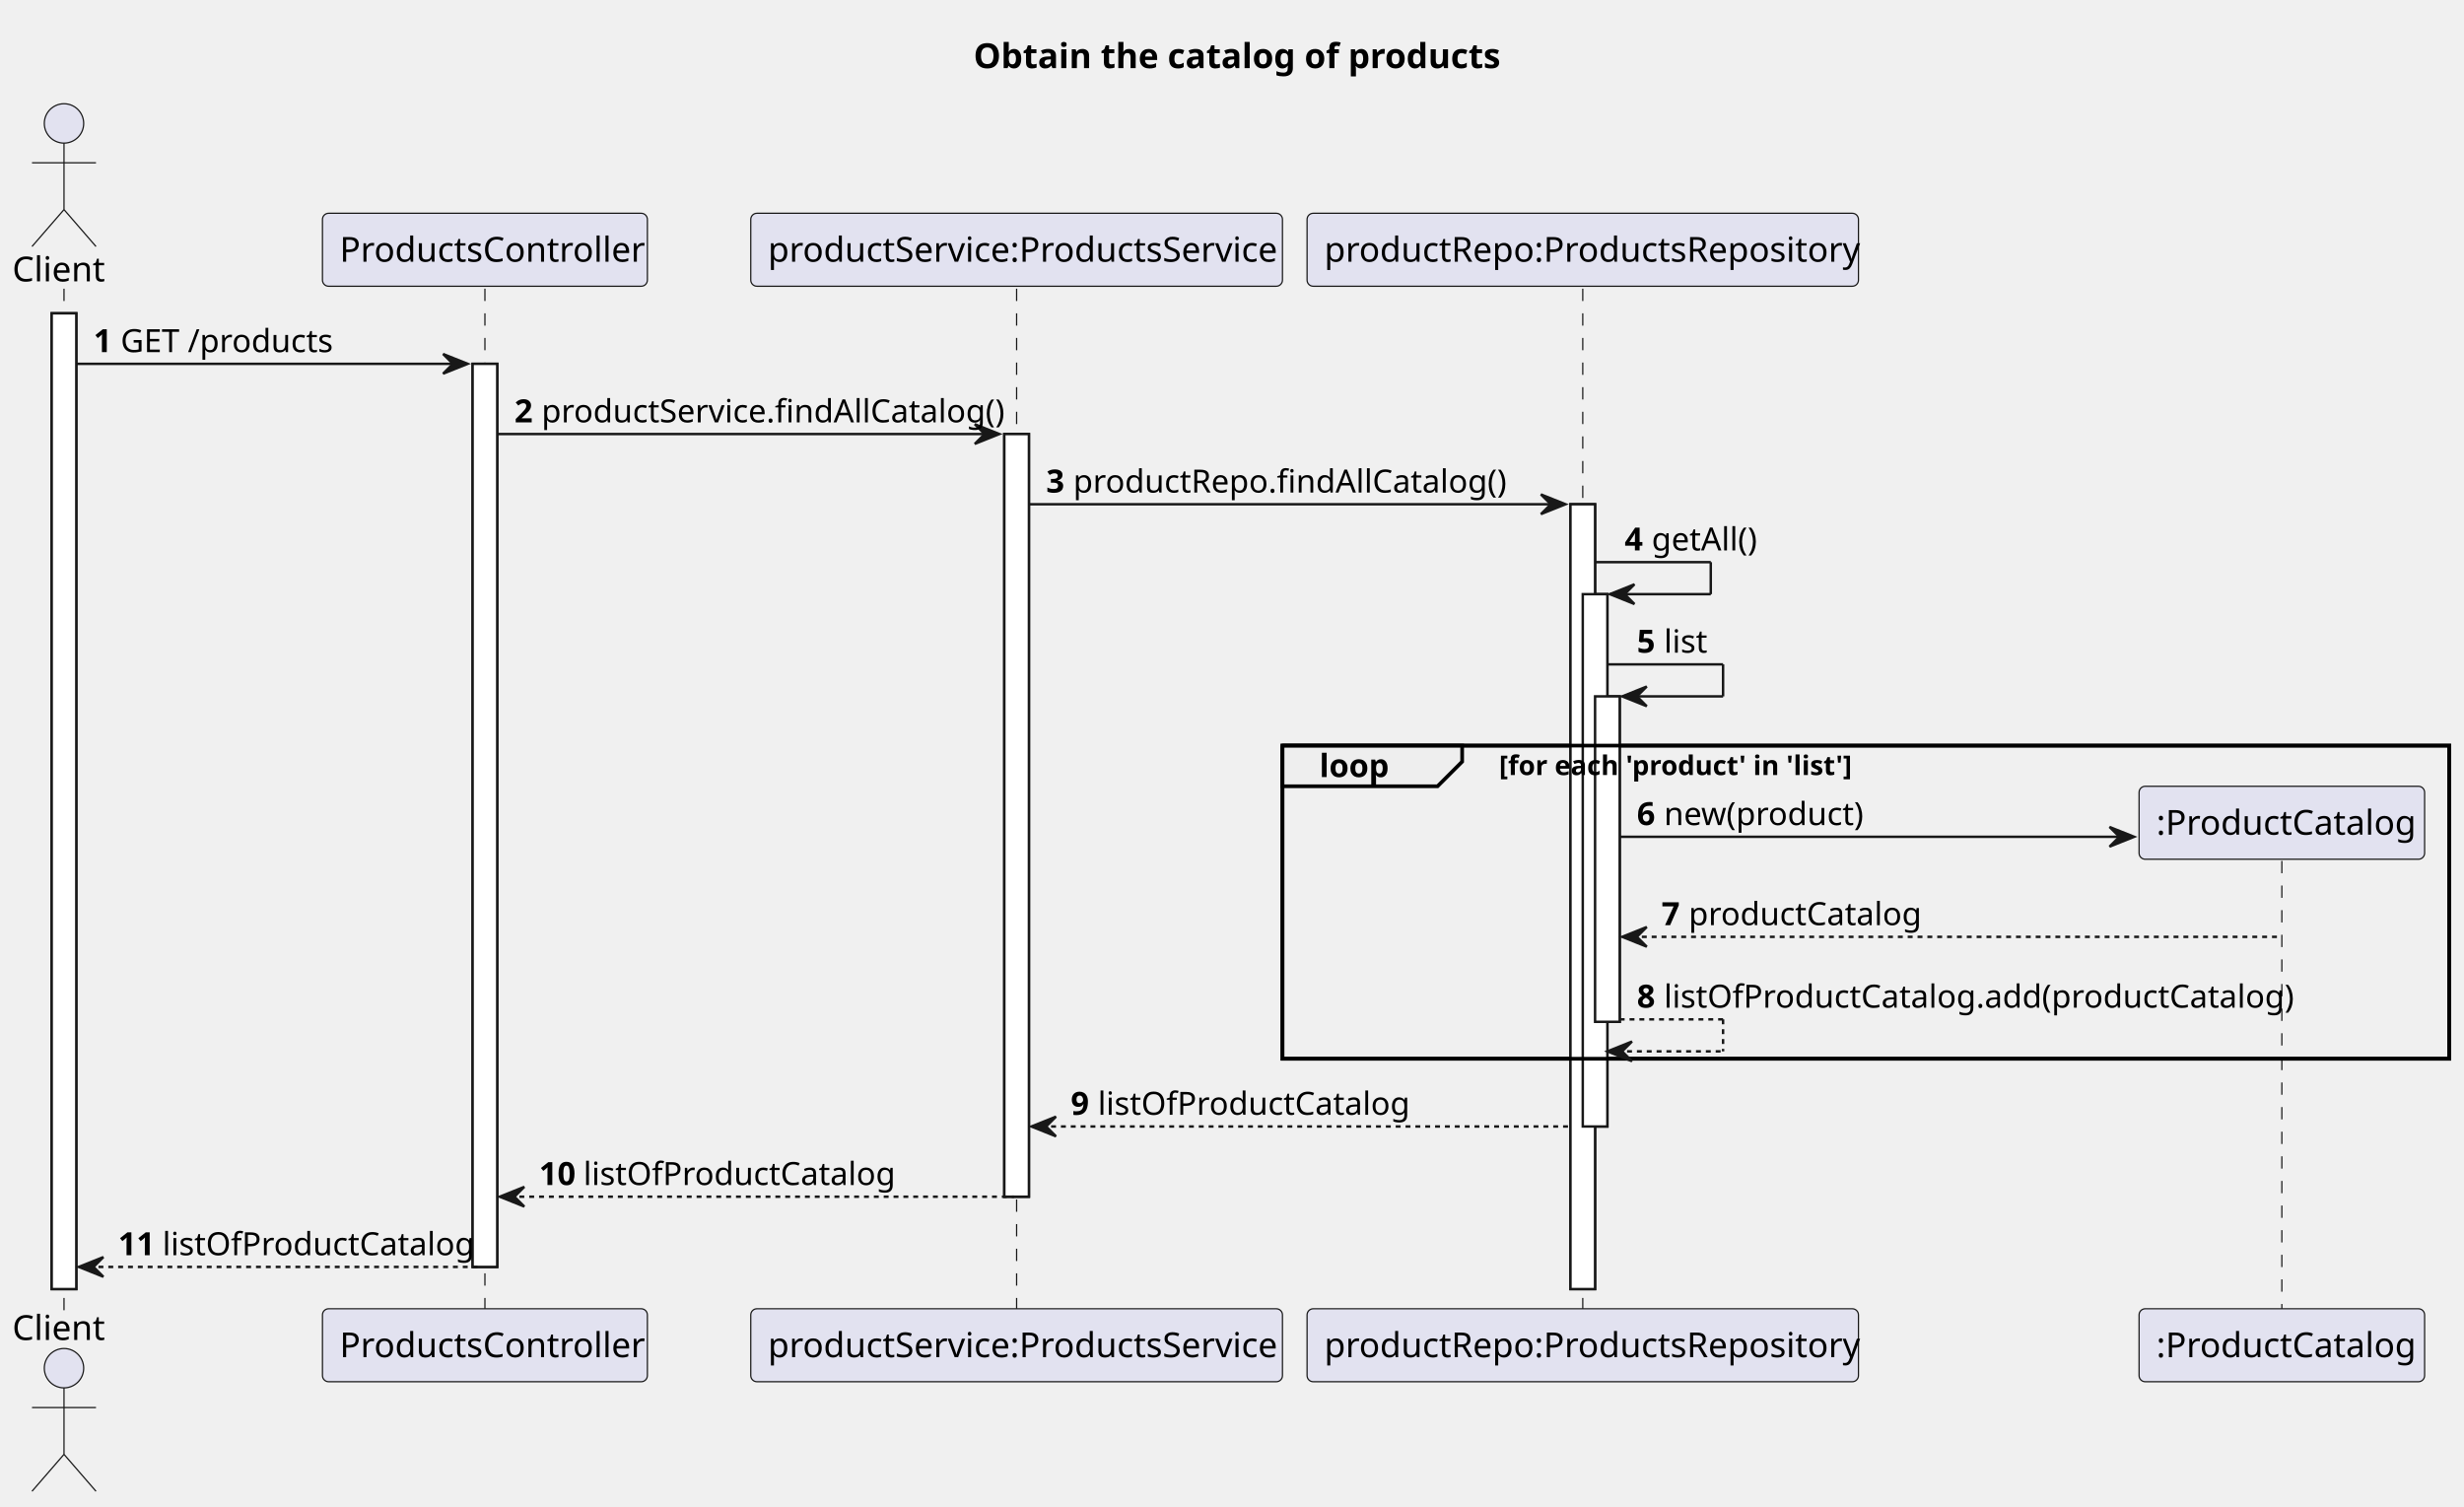
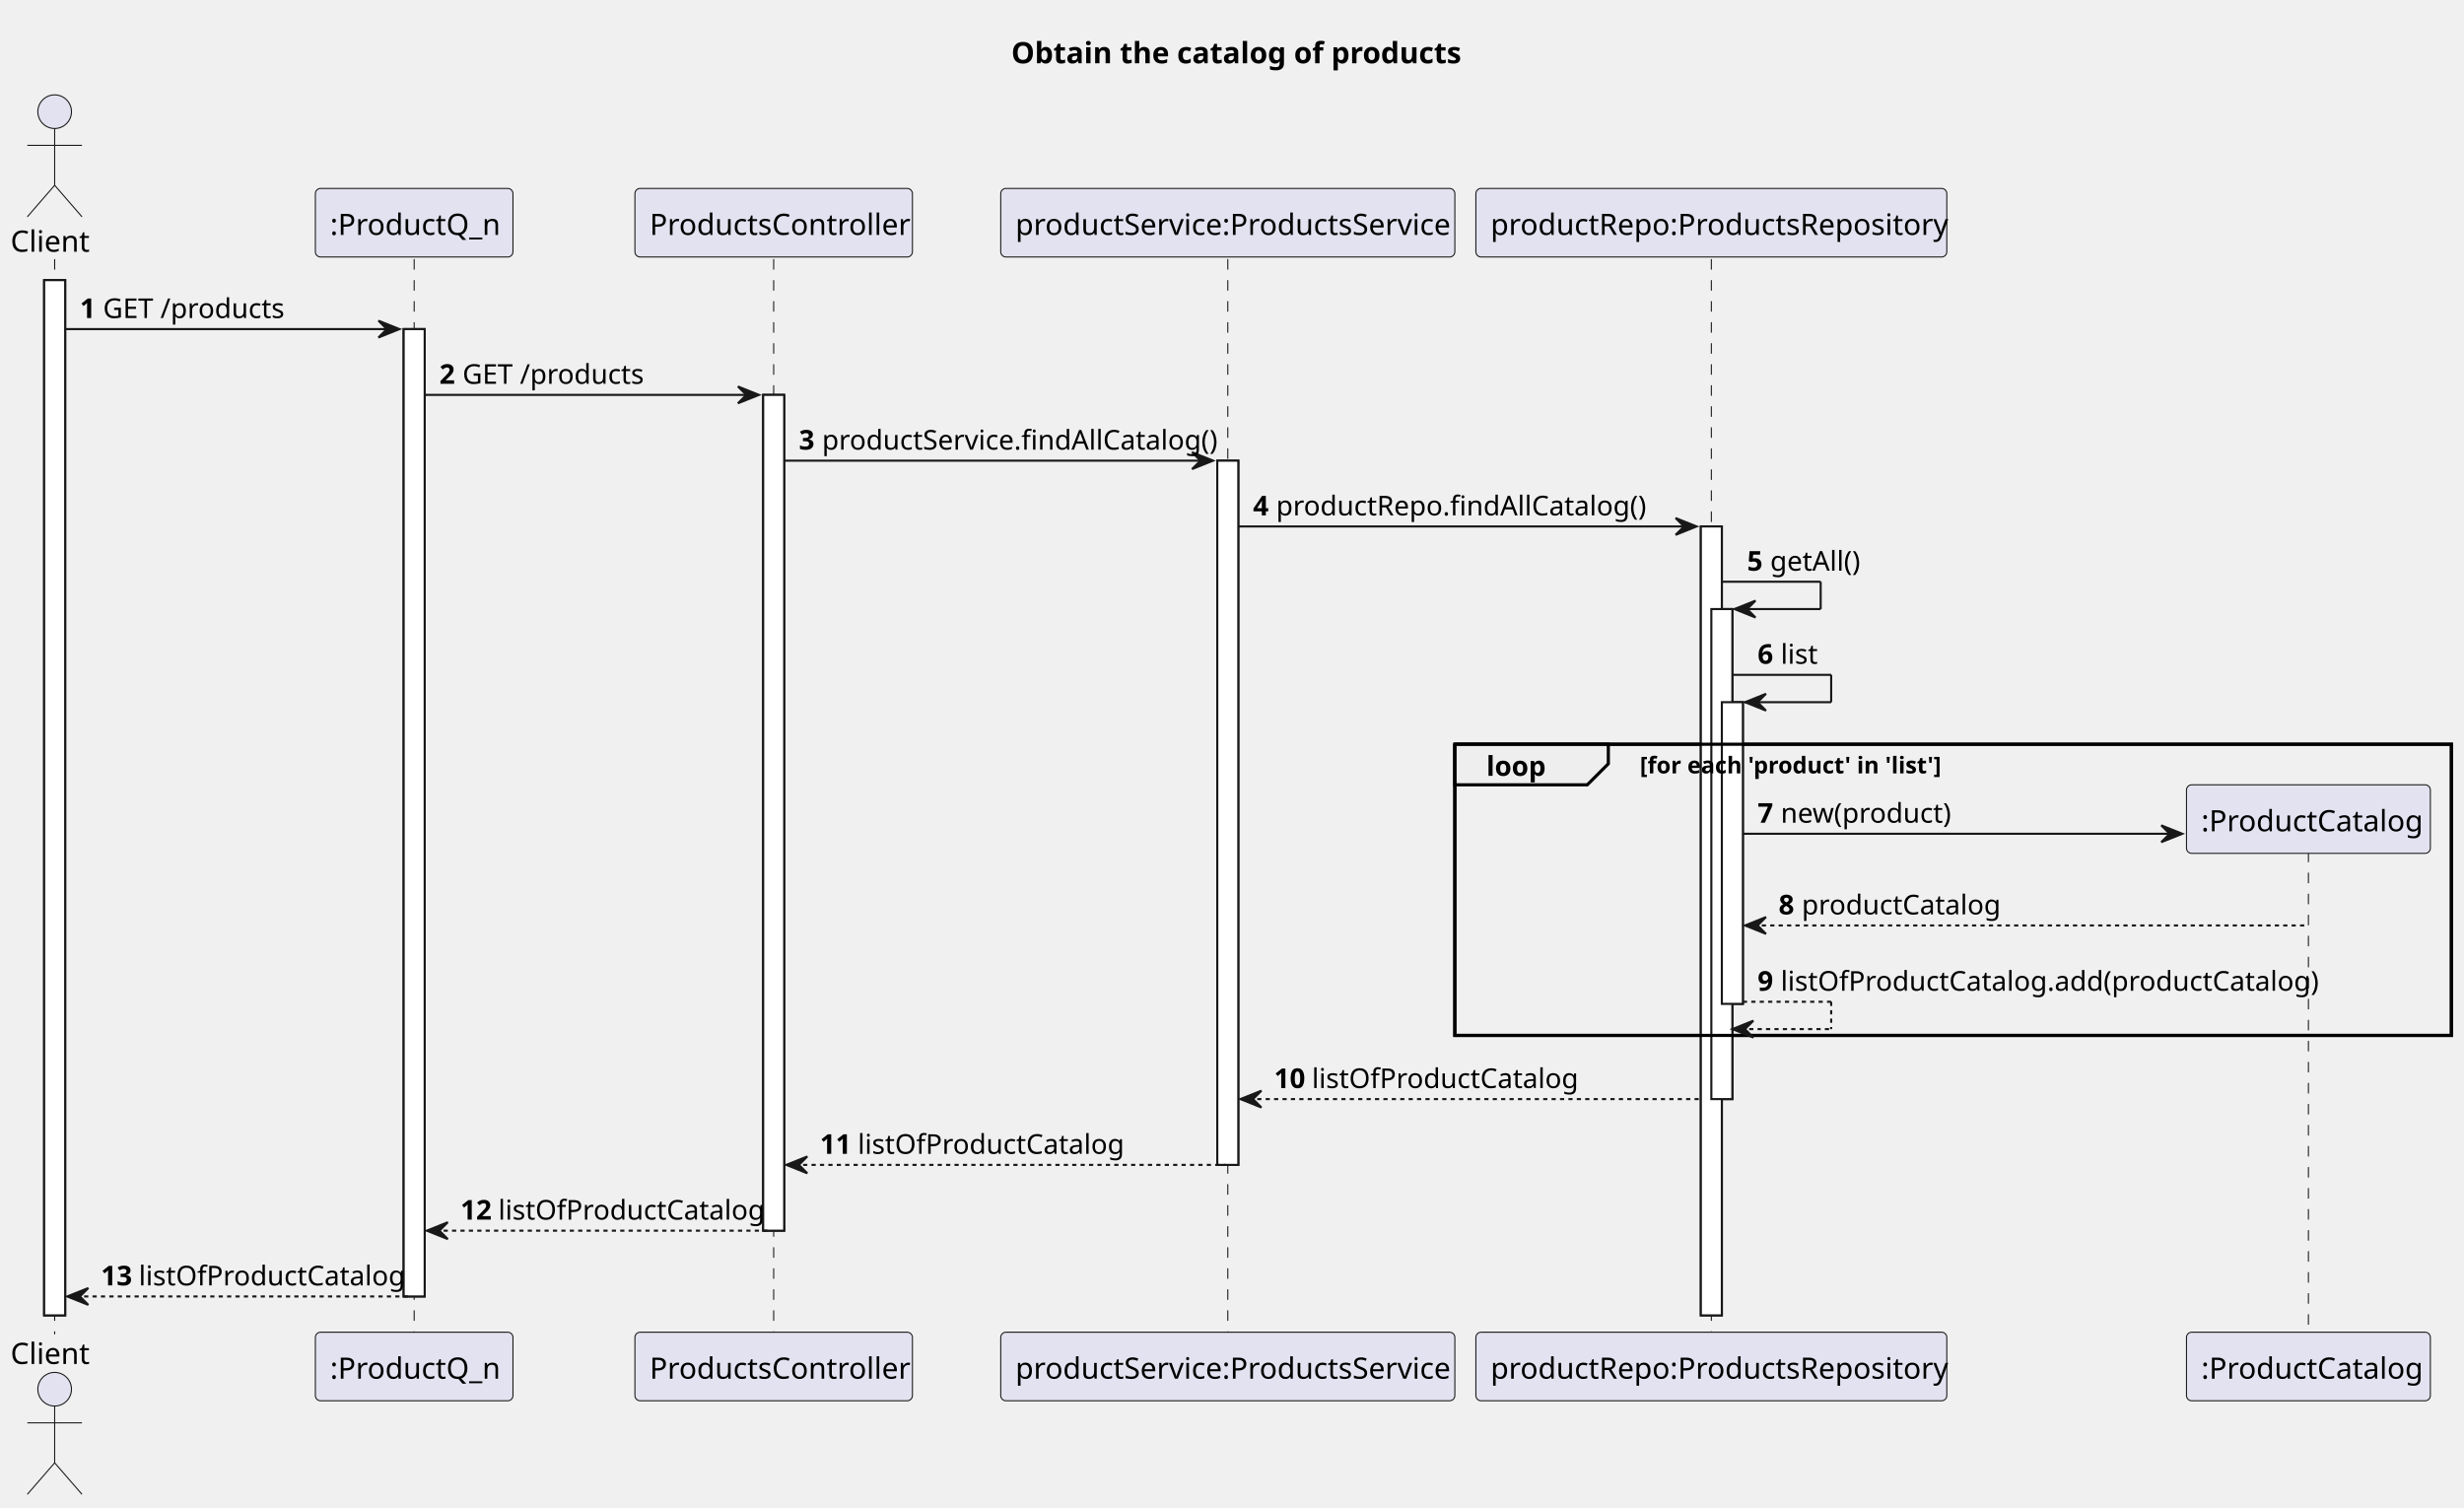
- <svg xmlns="http://www.w3.org/2000/svg" contentStyleType="text/css" height="612px" preserveAspectRatio="none" style="width:1001px;height:612px;background:#FFFFFF;" version="1.1" viewBox="0 0 1001 612" width="1001px" zoomAndPan="magnify">
+ <svg xmlns="http://www.w3.org/2000/svg" contentStyleType="text/css" height="717px" preserveAspectRatio="none" style="width:1172px;height:717px;background:#FFFFFF;" version="1.1" viewBox="0 0 1172 717" width="1172px" zoomAndPan="magnify">
  <defs />
  <g>
-     <rect fill="none" height="25.641" id="_title" style="stroke:none;stroke-width:1.0;" width="223" x="390.5" y="10" />
-     <text fill="#000000" font-family="sans-serif" font-size="14" font-weight="bold" lengthAdjust="spacing" textLength="213" x="395.5" y="27.674">Obtain the catalog of products</text>
-     <rect fill="#FFFFFF" height="396.398" style="stroke:#181818;stroke-width:1.0;" width="10" x="21" y="127.281" />
-     <rect fill="#FFFFFF" height="366.875" style="stroke:#181818;stroke-width:1.0;" width="10" x="192" y="147.805" />
-     <rect fill="#FFFFFF" height="309.828" style="stroke:#181818;stroke-width:1.0;" width="10" x="408" y="176.328" />
-     <rect fill="#FFFFFF" height="318.828" style="stroke:#181818;stroke-width:1.0;" width="10" x="638" y="204.852" />
-     <rect fill="#FFFFFF" height="216.258" style="stroke:#181818;stroke-width:1.0;" width="10" x="643" y="241.375" />
-     <rect fill="#FFFFFF" height="132.211" style="stroke:#181818;stroke-width:1.0;" width="10" x="648" y="282.898" />
-     <rect fill="none" height="127.211" style="stroke:#000000;stroke-width:1.5;" width="474" x="521" y="302.898" />
-     <line style="stroke:#181818;stroke-width:0.5;stroke-dasharray:5.0,5.0;" x1="26" x2="26" y1="117.281" y2="532.68" />
-     <line style="stroke:#181818;stroke-width:0.5;stroke-dasharray:5.0,5.0;" x1="197" x2="197" y1="117.281" y2="532.68" />
-     <line style="stroke:#181818;stroke-width:0.5;stroke-dasharray:5.0,5.0;" x1="413" x2="413" y1="117.281" y2="532.68" />
-     <line style="stroke:#181818;stroke-width:0.5;stroke-dasharray:5.0,5.0;" x1="643" x2="643" y1="117.281" y2="532.68" />
-     <line style="stroke:#181818;stroke-width:0.5;stroke-dasharray:5.0,5.0;" x1="927" x2="927" y1="349.742" y2="532.68" />
-     <text fill="#000000" font-family="sans-serif" font-size="14" lengthAdjust="spacing" textLength="36" x="5" y="114.314">Client</text>
-     <ellipse cx="26" cy="50.141" fill="#E2E2F0" rx="8" ry="8" style="stroke:#181818;stroke-width:0.5;" />
-     <path d="M26,58.141 L26,85.141 M13,66.141 L39,66.141 M26,85.141 L13,100.141 M26,85.141 L39,100.141 " fill="none" style="stroke:#181818;stroke-width:0.5;" />
-     <text fill="#000000" font-family="sans-serif" font-size="14" lengthAdjust="spacing" textLength="36" x="5" y="544.354">Client</text>
-     <ellipse cx="26" cy="555.82" fill="#E2E2F0" rx="8" ry="8" style="stroke:#181818;stroke-width:0.5;" />
-     <path d="M26,563.82 L26,590.82 M13,571.82 L39,571.82 M26,590.82 L13,605.82 M26,590.82 L39,605.82 " fill="none" style="stroke:#181818;stroke-width:0.5;" />
-     <rect fill="#E2E2F0" height="29.641" rx="2.5" ry="2.5" style="stroke:#181818;stroke-width:0.5;" width="132" x="131" y="86.641" />
-     <text fill="#000000" font-family="sans-serif" font-size="14" lengthAdjust="spacing" textLength="118" x="138" y="106.314">ProductsController</text>
-     <rect fill="#E2E2F0" height="29.641" rx="2.5" ry="2.5" style="stroke:#181818;stroke-width:0.5;" width="132" x="131" y="531.68" />
-     <text fill="#000000" font-family="sans-serif" font-size="14" lengthAdjust="spacing" textLength="118" x="138" y="551.354">ProductsController</text>
-     <rect fill="#E2E2F0" height="29.641" rx="2.5" ry="2.5" style="stroke:#181818;stroke-width:0.5;" width="216" x="305" y="86.641" />
-     <text fill="#000000" font-family="sans-serif" font-size="14" lengthAdjust="spacing" textLength="202" x="312" y="106.314">productService:ProductsService</text>
-     <rect fill="#E2E2F0" height="29.641" rx="2.5" ry="2.5" style="stroke:#181818;stroke-width:0.5;" width="216" x="305" y="531.68" />
-     <text fill="#000000" font-family="sans-serif" font-size="14" lengthAdjust="spacing" textLength="202" x="312" y="551.354">productService:ProductsService</text>
-     <rect fill="#E2E2F0" height="29.641" rx="2.5" ry="2.5" style="stroke:#181818;stroke-width:0.5;" width="224" x="531" y="86.641" />
-     <text fill="#000000" font-family="sans-serif" font-size="14" lengthAdjust="spacing" textLength="210" x="538" y="106.314">productRepo:ProductsRepository</text>
-     <rect fill="#E2E2F0" height="29.641" rx="2.5" ry="2.5" style="stroke:#181818;stroke-width:0.5;" width="224" x="531" y="531.68" />
-     <text fill="#000000" font-family="sans-serif" font-size="14" lengthAdjust="spacing" textLength="210" x="538" y="551.354">productRepo:ProductsRepository</text>
-     <rect fill="#E2E2F0" height="29.641" rx="2.5" ry="2.5" style="stroke:#181818;stroke-width:0.5;" width="116" x="869" y="531.68" />
-     <text fill="#000000" font-family="sans-serif" font-size="14" lengthAdjust="spacing" textLength="102" x="876" y="551.354">:ProductCatalog</text>
-     <rect fill="#FFFFFF" height="396.398" style="stroke:#181818;stroke-width:1.0;" width="10" x="21" y="127.281" />
-     <rect fill="#FFFFFF" height="366.875" style="stroke:#181818;stroke-width:1.0;" width="10" x="192" y="147.805" />
-     <rect fill="#FFFFFF" height="309.828" style="stroke:#181818;stroke-width:1.0;" width="10" x="408" y="176.328" />
-     <rect fill="#FFFFFF" height="318.828" style="stroke:#181818;stroke-width:1.0;" width="10" x="638" y="204.852" />
-     <rect fill="#FFFFFF" height="216.258" style="stroke:#181818;stroke-width:1.0;" width="10" x="643" y="241.375" />
-     <rect fill="#FFFFFF" height="132.211" style="stroke:#181818;stroke-width:1.0;" width="10" x="648" y="282.898" />
-     <polygon fill="#181818" points="180,143.805,190,147.805,180,151.805,184,147.805" style="stroke:#181818;stroke-width:1.0;" />
-     <line style="stroke:#181818;stroke-width:1.0;" x1="31" x2="186" y1="147.805" y2="147.805" />
-     <text fill="#000000" font-family="sans-serif" font-size="13" font-weight="bold" lengthAdjust="spacing" textLength="7" x="38" y="143.05">1</text>
-     <text fill="#000000" font-family="sans-serif" font-size="13" lengthAdjust="spacing" textLength="84" x="49" y="143.05">GET /products</text>
-     <polygon fill="#181818" points="396,172.328,406,176.328,396,180.328,400,176.328" style="stroke:#181818;stroke-width:1.0;" />
-     <line style="stroke:#181818;stroke-width:1.0;" x1="202" x2="402" y1="176.328" y2="176.328" />
-     <text fill="#000000" font-family="sans-serif" font-size="13" font-weight="bold" lengthAdjust="spacing" textLength="7" x="209" y="171.573">2</text>
-     <text fill="#000000" font-family="sans-serif" font-size="13" lengthAdjust="spacing" textLength="176" x="220" y="171.573">productService.findAllCatalog()</text>
-     <polygon fill="#181818" points="626,200.852,636,204.852,626,208.852,630,204.852" style="stroke:#181818;stroke-width:1.0;" />
-     <line style="stroke:#181818;stroke-width:1.0;" x1="418" x2="632" y1="204.852" y2="204.852" />
-     <text fill="#000000" font-family="sans-serif" font-size="13" font-weight="bold" lengthAdjust="spacing" textLength="7" x="425" y="200.097">3</text>
-     <text fill="#000000" font-family="sans-serif" font-size="13" lengthAdjust="spacing" textLength="164" x="436" y="200.097">productRepo.findAllCatalog()</text>
-     <line style="stroke:#181818;stroke-width:1.0;" x1="648" x2="695" y1="228.375" y2="228.375" />
-     <line style="stroke:#181818;stroke-width:1.0;" x1="695" x2="695" y1="228.375" y2="241.375" />
-     <line style="stroke:#181818;stroke-width:1.0;" x1="654" x2="695" y1="241.375" y2="241.375" />
-     <polygon fill="#181818" points="664,237.375,654,241.375,664,245.375,660,241.375" style="stroke:#181818;stroke-width:1.0;" />
-     <text fill="#000000" font-family="sans-serif" font-size="13" font-weight="bold" lengthAdjust="spacing" textLength="7" x="660" y="223.62">4</text>
-     <text fill="#000000" font-family="sans-serif" font-size="13" lengthAdjust="spacing" textLength="41" x="671" y="223.62">getAll()</text>
-     <line style="stroke:#181818;stroke-width:1.0;" x1="653" x2="700" y1="269.898" y2="269.898" />
-     <line style="stroke:#181818;stroke-width:1.0;" x1="700" x2="700" y1="269.898" y2="282.898" />
-     <line style="stroke:#181818;stroke-width:1.0;" x1="659" x2="700" y1="282.898" y2="282.898" />
-     <polygon fill="#181818" points="669,278.898,659,282.898,669,286.898,665,282.898" style="stroke:#181818;stroke-width:1.0;" />
-     <text fill="#000000" font-family="sans-serif" font-size="13" font-weight="bold" lengthAdjust="spacing" textLength="7" x="665" y="265.144">5</text>
-     <text fill="#000000" font-family="sans-serif" font-size="13" lengthAdjust="spacing" textLength="17" x="676" y="265.144">list</text>
-     <path d="M521,302.898 L594,302.898 L594,309.422 L584,319.422 L521,319.422 L521,302.898 " fill="#EEEEEE" style="stroke:#000000;stroke-width:1.5;" />
-     <rect fill="none" height="127.211" style="stroke:#000000;stroke-width:1.5;" width="474" x="521" y="302.898" />
-     <text fill="#000000" font-family="sans-serif" font-size="13" font-weight="bold" lengthAdjust="spacing" textLength="28" x="536" y="315.667">loop</text>
-     <text fill="#000000" font-family="sans-serif" font-size="11" font-weight="bold" lengthAdjust="spacing" textLength="144" x="609" y="314.856">[for each 'product' in 'list']</text>
-     <polygon fill="#181818" points="857,335.945,867,339.945,857,343.945,861,339.945" style="stroke:#181818;stroke-width:1.0;" />
-     <line style="stroke:#181818;stroke-width:1.0;" x1="658" x2="863" y1="339.945" y2="339.945" />
-     <text fill="#000000" font-family="sans-serif" font-size="13" font-weight="bold" lengthAdjust="spacing" textLength="7" x="665" y="335.19">6</text>
-     <text fill="#000000" font-family="sans-serif" font-size="13" lengthAdjust="spacing" textLength="74" x="676" y="335.19">new(product)</text>
-     <rect fill="#E2E2F0" height="29.641" rx="2.5" ry="2.5" style="stroke:#181818;stroke-width:0.5;" width="116" x="869" y="319.422" />
-     <text fill="#000000" font-family="sans-serif" font-size="14" lengthAdjust="spacing" textLength="102" x="876" y="339.096">:ProductCatalog</text>
-     <polygon fill="#181818" points="669,376.586,659,380.586,669,384.586,665,380.586" style="stroke:#181818;stroke-width:1.0;" />
-     <line style="stroke:#181818;stroke-width:1.0;stroke-dasharray:2.0,2.0;" x1="663" x2="926" y1="380.586" y2="380.586" />
-     <text fill="#000000" font-family="sans-serif" font-size="13" font-weight="bold" lengthAdjust="spacing" textLength="7" x="675" y="375.831">7</text>
-     <text fill="#000000" font-family="sans-serif" font-size="13" lengthAdjust="spacing" textLength="87" x="686" y="375.831">productCatalog</text>
-     <line style="stroke:#181818;stroke-width:1.0;stroke-dasharray:2.0,2.0;" x1="658" x2="700" y1="414.109" y2="414.109" />
-     <line style="stroke:#181818;stroke-width:1.0;stroke-dasharray:2.0,2.0;" x1="700" x2="700" y1="414.109" y2="427.109" />
-     <line style="stroke:#181818;stroke-width:1.0;stroke-dasharray:2.0,2.0;" x1="653" x2="700" y1="427.109" y2="427.109" />
-     <polygon fill="#181818" points="663,423.109,653,427.109,663,431.109,659,427.109" style="stroke:#181818;stroke-width:1.0;" />
-     <text fill="#000000" font-family="sans-serif" font-size="13" font-weight="bold" lengthAdjust="spacing" textLength="7" x="665" y="409.354">8</text>
-     <text fill="#000000" font-family="sans-serif" font-size="13" lengthAdjust="spacing" textLength="239" x="676" y="409.354">listOfProductCatalog.add(productCatalog)</text>
-     <polygon fill="#181818" points="429,453.633,419,457.633,429,461.633,425,457.633" style="stroke:#181818;stroke-width:1.0;" />
-     <line style="stroke:#181818;stroke-width:1.0;stroke-dasharray:2.0,2.0;" x1="423" x2="637" y1="457.633" y2="457.633" />
-     <text fill="#000000" font-family="sans-serif" font-size="13" font-weight="bold" lengthAdjust="spacing" textLength="7" x="435" y="452.878">9</text>
-     <text fill="#000000" font-family="sans-serif" font-size="13" lengthAdjust="spacing" textLength="119" x="446" y="452.878">listOfProductCatalog</text>
-     <polygon fill="#181818" points="213,482.156,203,486.156,213,490.156,209,486.156" style="stroke:#181818;stroke-width:1.0;" />
-     <line style="stroke:#181818;stroke-width:1.0;stroke-dasharray:2.0,2.0;" x1="207" x2="412" y1="486.156" y2="486.156" />
-     <text fill="#000000" font-family="sans-serif" font-size="13" font-weight="bold" lengthAdjust="spacing" textLength="14" x="219" y="481.401">10</text>
-     <text fill="#000000" font-family="sans-serif" font-size="13" lengthAdjust="spacing" textLength="119" x="237" y="481.401">listOfProductCatalog</text>
-     <polygon fill="#181818" points="42,510.68,32,514.68,42,518.68,38,514.68" style="stroke:#181818;stroke-width:1.0;" />
-     <line style="stroke:#181818;stroke-width:1.0;stroke-dasharray:2.0,2.0;" x1="36" x2="196" y1="514.68" y2="514.68" />
-     <text fill="#000000" font-family="sans-serif" font-size="13" font-weight="bold" lengthAdjust="spacing" textLength="14" x="48" y="509.925">11</text>
-     <text fill="#000000" font-family="sans-serif" font-size="13" lengthAdjust="spacing" textLength="119" x="66" y="509.925">listOfProductCatalog</text>
+     <text fill="#000000" font-family="sans-serif" font-size="14" font-weight="bold" lengthAdjust="spacing" textLength="213" x="481" y="30.107">Obtain the catalog of products</text>
+     <rect fill="#FFFFFF" height="492.404" style="stroke:#181818;stroke-width:1.0;" width="10" x="21" y="133.242" />
+     <rect fill="#FFFFFF" height="460.113" style="stroke:#181818;stroke-width:1.0;" width="10" x="192" y="156.533" />
+     <rect fill="#FFFFFF" height="397.531" style="stroke:#181818;stroke-width:1.0;" width="10" x="363" y="187.824" />
+     <rect fill="#FFFFFF" height="334.949" style="stroke:#181818;stroke-width:1.0;" width="10" x="579" y="219.115" />
+     <rect fill="#FFFFFF" height="375.24" style="stroke:#181818;stroke-width:1.0;" width="10" x="809" y="250.406" />
+     <rect fill="#FFFFFF" height="233.076" style="stroke:#181818;stroke-width:1.0;" width="10" x="814" y="289.697" />
+     <rect fill="#FFFFFF" height="143.494" style="stroke:#181818;stroke-width:1.0;" width="10" x="819" y="333.988" />
+     <rect fill="none" height="138.494" style="stroke:#000000;stroke-width:1.5;" width="474" x="692" y="353.988" />
+     <line style="stroke:#181818;stroke-width:0.5;stroke-dasharray:5.0,5.0;" x1="26" x2="26" y1="123.242" y2="634.646" />
+     <line style="stroke:#181818;stroke-width:0.5;stroke-dasharray:5.0,5.0;" x1="197" x2="197" y1="123.242" y2="634.646" />
+     <line style="stroke:#181818;stroke-width:0.5;stroke-dasharray:5.0,5.0;" x1="368" x2="368" y1="123.242" y2="634.646" />
+     <line style="stroke:#181818;stroke-width:0.5;stroke-dasharray:5.0,5.0;" x1="584" x2="584" y1="123.242" y2="634.646" />
+     <line style="stroke:#181818;stroke-width:0.5;stroke-dasharray:5.0,5.0;" x1="814" x2="814" y1="123.242" y2="634.646" />
+     <line style="stroke:#181818;stroke-width:0.5;stroke-dasharray:5.0,5.0;" x1="1098" x2="1098" y1="405.09" y2="634.646" />
+     <text fill="#000000" font-family="sans-serif" font-size="14" lengthAdjust="spacing" textLength="36" x="5" y="119.728">Client</text>
+     <ellipse cx="26" cy="53.121" fill="#E2E2F0" rx="8" ry="8" style="stroke:#181818;stroke-width:0.5;" />
+     <path d="M26,61.121 L26,88.121 M13,69.121 L39,69.121 M26,88.121 L13,103.121 M26,88.121 L39,103.121 " fill="none" style="stroke:#181818;stroke-width:0.5;" />
+     <text fill="#000000" font-family="sans-serif" font-size="14" lengthAdjust="spacing" textLength="36" x="5" y="648.754">Client</text>
+     <ellipse cx="26" cy="660.768" fill="#E2E2F0" rx="8" ry="8" style="stroke:#181818;stroke-width:0.5;" />
+     <path d="M26,668.768 L26,695.768 M13,676.768 L39,676.768 M26,695.768 L13,710.768 M26,695.768 L39,710.768 " fill="none" style="stroke:#181818;stroke-width:0.5;" />
+     <rect fill="#E2E2F0" height="32.621" rx="2.5" ry="2.5" style="stroke:#181818;stroke-width:0.5;" width="94" x="150" y="89.621" />
+     <text fill="#000000" font-family="sans-serif" font-size="14" lengthAdjust="spacing" textLength="80" x="157" y="111.728">:ProductQ_n</text>
+     <rect fill="#E2E2F0" height="32.621" rx="2.5" ry="2.5" style="stroke:#181818;stroke-width:0.5;" width="94" x="150" y="633.646" />
+     <text fill="#000000" font-family="sans-serif" font-size="14" lengthAdjust="spacing" textLength="80" x="157" y="655.754">:ProductQ_n</text>
+     <rect fill="#E2E2F0" height="32.621" rx="2.5" ry="2.5" style="stroke:#181818;stroke-width:0.5;" width="132" x="302" y="89.621" />
+     <text fill="#000000" font-family="sans-serif" font-size="14" lengthAdjust="spacing" textLength="118" x="309" y="111.728">ProductsController</text>
+     <rect fill="#E2E2F0" height="32.621" rx="2.5" ry="2.5" style="stroke:#181818;stroke-width:0.5;" width="132" x="302" y="633.646" />
+     <text fill="#000000" font-family="sans-serif" font-size="14" lengthAdjust="spacing" textLength="118" x="309" y="655.754">ProductsController</text>
+     <rect fill="#E2E2F0" height="32.621" rx="2.5" ry="2.5" style="stroke:#181818;stroke-width:0.5;" width="216" x="476" y="89.621" />
+     <text fill="#000000" font-family="sans-serif" font-size="14" lengthAdjust="spacing" textLength="202" x="483" y="111.728">productService:ProductsService</text>
+     <rect fill="#E2E2F0" height="32.621" rx="2.5" ry="2.5" style="stroke:#181818;stroke-width:0.5;" width="216" x="476" y="633.646" />
+     <text fill="#000000" font-family="sans-serif" font-size="14" lengthAdjust="spacing" textLength="202" x="483" y="655.754">productService:ProductsService</text>
+     <rect fill="#E2E2F0" height="32.621" rx="2.5" ry="2.5" style="stroke:#181818;stroke-width:0.5;" width="224" x="702" y="89.621" />
+     <text fill="#000000" font-family="sans-serif" font-size="14" lengthAdjust="spacing" textLength="210" x="709" y="111.728">productRepo:ProductsRepository</text>
+     <rect fill="#E2E2F0" height="32.621" rx="2.5" ry="2.5" style="stroke:#181818;stroke-width:0.5;" width="224" x="702" y="633.646" />
+     <text fill="#000000" font-family="sans-serif" font-size="14" lengthAdjust="spacing" textLength="210" x="709" y="655.754">productRepo:ProductsRepository</text>
+     <rect fill="#E2E2F0" height="32.621" rx="2.5" ry="2.5" style="stroke:#181818;stroke-width:0.5;" width="116" x="1040" y="633.646" />
+     <text fill="#000000" font-family="sans-serif" font-size="14" lengthAdjust="spacing" textLength="102" x="1047" y="655.754">:ProductCatalog</text>
+     <rect fill="#FFFFFF" height="492.404" style="stroke:#181818;stroke-width:1.0;" width="10" x="21" y="133.242" />
+     <rect fill="#FFFFFF" height="460.113" style="stroke:#181818;stroke-width:1.0;" width="10" x="192" y="156.533" />
+     <rect fill="#FFFFFF" height="397.531" style="stroke:#181818;stroke-width:1.0;" width="10" x="363" y="187.824" />
+     <rect fill="#FFFFFF" height="334.949" style="stroke:#181818;stroke-width:1.0;" width="10" x="579" y="219.115" />
+     <rect fill="#FFFFFF" height="375.24" style="stroke:#181818;stroke-width:1.0;" width="10" x="809" y="250.406" />
+     <rect fill="#FFFFFF" height="233.076" style="stroke:#181818;stroke-width:1.0;" width="10" x="814" y="289.697" />
+     <rect fill="#FFFFFF" height="143.494" style="stroke:#181818;stroke-width:1.0;" width="10" x="819" y="333.988" />
+     <polygon fill="#181818" points="180,152.533,190,156.533,180,160.533,184,156.533" style="stroke:#181818;stroke-width:1.0;" />
+     <line style="stroke:#181818;stroke-width:1.0;" x1="31" x2="186" y1="156.533" y2="156.533" />
+     <text fill="#000000" font-family="sans-serif" font-size="13" font-weight="bold" lengthAdjust="spacing" textLength="7" x="38" y="151.27">1</text>
+     <text fill="#000000" font-family="sans-serif" font-size="13" lengthAdjust="spacing" textLength="84" x="49" y="151.27">GET /products</text>
+     <polygon fill="#181818" points="351,183.824,361,187.824,351,191.824,355,187.824" style="stroke:#181818;stroke-width:1.0;" />
+     <line style="stroke:#181818;stroke-width:1.0;" x1="202" x2="357" y1="187.824" y2="187.824" />
+     <text fill="#000000" font-family="sans-serif" font-size="13" font-weight="bold" lengthAdjust="spacing" textLength="7" x="209" y="182.561">2</text>
+     <text fill="#000000" font-family="sans-serif" font-size="13" lengthAdjust="spacing" textLength="84" x="220" y="182.561">GET /products</text>
+     <polygon fill="#181818" points="567,215.115,577,219.115,567,223.115,571,219.115" style="stroke:#181818;stroke-width:1.0;" />
+     <line style="stroke:#181818;stroke-width:1.0;" x1="373" x2="573" y1="219.115" y2="219.115" />
+     <text fill="#000000" font-family="sans-serif" font-size="13" font-weight="bold" lengthAdjust="spacing" textLength="7" x="380" y="213.852">3</text>
+     <text fill="#000000" font-family="sans-serif" font-size="13" lengthAdjust="spacing" textLength="176" x="391" y="213.852">productService.findAllCatalog()</text>
+     <polygon fill="#181818" points="797,246.406,807,250.406,797,254.406,801,250.406" style="stroke:#181818;stroke-width:1.0;" />
+     <line style="stroke:#181818;stroke-width:1.0;" x1="589" x2="803" y1="250.406" y2="250.406" />
+     <text fill="#000000" font-family="sans-serif" font-size="13" font-weight="bold" lengthAdjust="spacing" textLength="7" x="596" y="245.144">4</text>
+     <text fill="#000000" font-family="sans-serif" font-size="13" lengthAdjust="spacing" textLength="164" x="607" y="245.144">productRepo.findAllCatalog()</text>
+     <line style="stroke:#181818;stroke-width:1.0;" x1="819" x2="866" y1="276.697" y2="276.697" />
+     <line style="stroke:#181818;stroke-width:1.0;" x1="866" x2="866" y1="276.697" y2="289.697" />
+     <line style="stroke:#181818;stroke-width:1.0;" x1="825" x2="866" y1="289.697" y2="289.697" />
+     <polygon fill="#181818" points="835,285.697,825,289.697,835,293.697,831,289.697" style="stroke:#181818;stroke-width:1.0;" />
+     <text fill="#000000" font-family="sans-serif" font-size="13" font-weight="bold" lengthAdjust="spacing" textLength="7" x="831" y="271.435">5</text>
+     <text fill="#000000" font-family="sans-serif" font-size="13" lengthAdjust="spacing" textLength="41" x="842" y="271.435">getAll()</text>
+     <line style="stroke:#181818;stroke-width:1.0;" x1="824" x2="871" y1="320.988" y2="320.988" />
+     <line style="stroke:#181818;stroke-width:1.0;" x1="871" x2="871" y1="320.988" y2="333.988" />
+     <line style="stroke:#181818;stroke-width:1.0;" x1="830" x2="871" y1="333.988" y2="333.988" />
+     <polygon fill="#181818" points="840,329.988,830,333.988,840,337.988,836,333.988" style="stroke:#181818;stroke-width:1.0;" />
+     <text fill="#000000" font-family="sans-serif" font-size="13" font-weight="bold" lengthAdjust="spacing" textLength="7" x="836" y="315.726">6</text>
+     <text fill="#000000" font-family="sans-serif" font-size="13" lengthAdjust="spacing" textLength="17" x="847" y="315.726">list</text>
+     <path d="M692,353.988 L765,353.988 L765,363.279 L755,373.279 L692,373.279 L692,353.988 " fill="#EEEEEE" style="stroke:#000000;stroke-width:1.5;" />
+     <rect fill="none" height="138.494" style="stroke:#000000;stroke-width:1.5;" width="474" x="692" y="353.988" />
+     <text fill="#000000" font-family="sans-serif" font-size="13" font-weight="bold" lengthAdjust="spacing" textLength="28" x="707" y="369.017">loop</text>
+     <text fill="#000000" font-family="sans-serif" font-size="11" font-weight="bold" lengthAdjust="spacing" textLength="144" x="780" y="367.858">[for each 'product' in 'list']</text>
+     <polygon fill="#181818" points="1028,392.57,1038,396.57,1028,400.57,1032,396.57" style="stroke:#181818;stroke-width:1.0;" />
+     <line style="stroke:#181818;stroke-width:1.0;" x1="829" x2="1034" y1="396.57" y2="396.57" />
+     <text fill="#000000" font-family="sans-serif" font-size="13" font-weight="bold" lengthAdjust="spacing" textLength="7" x="836" y="391.308">7</text>
+     <text fill="#000000" font-family="sans-serif" font-size="13" lengthAdjust="spacing" textLength="74" x="847" y="391.308">new(product)</text>
+     <rect fill="#E2E2F0" height="32.621" rx="2.5" ry="2.5" style="stroke:#181818;stroke-width:0.5;" width="116" x="1040" y="373.279" />
+     <text fill="#000000" font-family="sans-serif" font-size="14" lengthAdjust="spacing" textLength="102" x="1047" y="395.387">:ProductCatalog</text>
+     <polygon fill="#181818" points="840,436.191,830,440.191,840,444.191,836,440.191" style="stroke:#181818;stroke-width:1.0;" />
+     <line style="stroke:#181818;stroke-width:1.0;stroke-dasharray:2.0,2.0;" x1="834" x2="1097" y1="440.191" y2="440.191" />
+     <text fill="#000000" font-family="sans-serif" font-size="13" font-weight="bold" lengthAdjust="spacing" textLength="7" x="846" y="434.929">8</text>
+     <text fill="#000000" font-family="sans-serif" font-size="13" lengthAdjust="spacing" textLength="87" x="857" y="434.929">productCatalog</text>
+     <line style="stroke:#181818;stroke-width:1.0;stroke-dasharray:2.0,2.0;" x1="829" x2="871" y1="476.482" y2="476.482" />
+     <line style="stroke:#181818;stroke-width:1.0;stroke-dasharray:2.0,2.0;" x1="871" x2="871" y1="476.482" y2="489.482" />
+     <line style="stroke:#181818;stroke-width:1.0;stroke-dasharray:2.0,2.0;" x1="824" x2="871" y1="489.482" y2="489.482" />
+     <polygon fill="#181818" points="834,485.482,824,489.482,834,493.482,830,489.482" style="stroke:#181818;stroke-width:1.0;" />
+     <text fill="#000000" font-family="sans-serif" font-size="13" font-weight="bold" lengthAdjust="spacing" textLength="7" x="836" y="471.22">9</text>
+     <text fill="#000000" font-family="sans-serif" font-size="13" lengthAdjust="spacing" textLength="239" x="847" y="471.22">listOfProductCatalog.add(productCatalog)</text>
+     <polygon fill="#181818" points="600,518.773,590,522.773,600,526.773,596,522.773" style="stroke:#181818;stroke-width:1.0;" />
+     <line style="stroke:#181818;stroke-width:1.0;stroke-dasharray:2.0,2.0;" x1="594" x2="808" y1="522.773" y2="522.773" />
+     <text fill="#000000" font-family="sans-serif" font-size="13" font-weight="bold" lengthAdjust="spacing" textLength="14" x="606" y="517.511">10</text>
+     <text fill="#000000" font-family="sans-serif" font-size="13" lengthAdjust="spacing" textLength="119" x="624" y="517.511">listOfProductCatalog</text>
+     <polygon fill="#181818" points="384,550.064,374,554.064,384,558.064,380,554.064" style="stroke:#181818;stroke-width:1.0;" />
+     <line style="stroke:#181818;stroke-width:1.0;stroke-dasharray:2.0,2.0;" x1="378" x2="583" y1="554.064" y2="554.064" />
+     <text fill="#000000" font-family="sans-serif" font-size="13" font-weight="bold" lengthAdjust="spacing" textLength="14" x="390" y="548.802">11</text>
+     <text fill="#000000" font-family="sans-serif" font-size="13" lengthAdjust="spacing" textLength="119" x="408" y="548.802">listOfProductCatalog</text>
+     <polygon fill="#181818" points="213,581.356,203,585.356,213,589.356,209,585.356" style="stroke:#181818;stroke-width:1.0;" />
+     <line style="stroke:#181818;stroke-width:1.0;stroke-dasharray:2.0,2.0;" x1="207" x2="367" y1="585.356" y2="585.356" />
+     <text fill="#000000" font-family="sans-serif" font-size="13" font-weight="bold" lengthAdjust="spacing" textLength="14" x="219" y="580.093">12</text>
+     <text fill="#000000" font-family="sans-serif" font-size="13" lengthAdjust="spacing" textLength="119" x="237" y="580.093">listOfProductCatalog</text>
+     <polygon fill="#181818" points="42,612.646,32,616.646,42,620.646,38,616.646" style="stroke:#181818;stroke-width:1.0;" />
+     <line style="stroke:#181818;stroke-width:1.0;stroke-dasharray:2.0,2.0;" x1="36" x2="196" y1="616.646" y2="616.646" />
+     <text fill="#000000" font-family="sans-serif" font-size="13" font-weight="bold" lengthAdjust="spacing" textLength="14" x="48" y="611.384">13</text>
+     <text fill="#000000" font-family="sans-serif" font-size="13" lengthAdjust="spacing" textLength="119" x="66" y="611.384">listOfProductCatalog</text>
  </g>
</svg>
